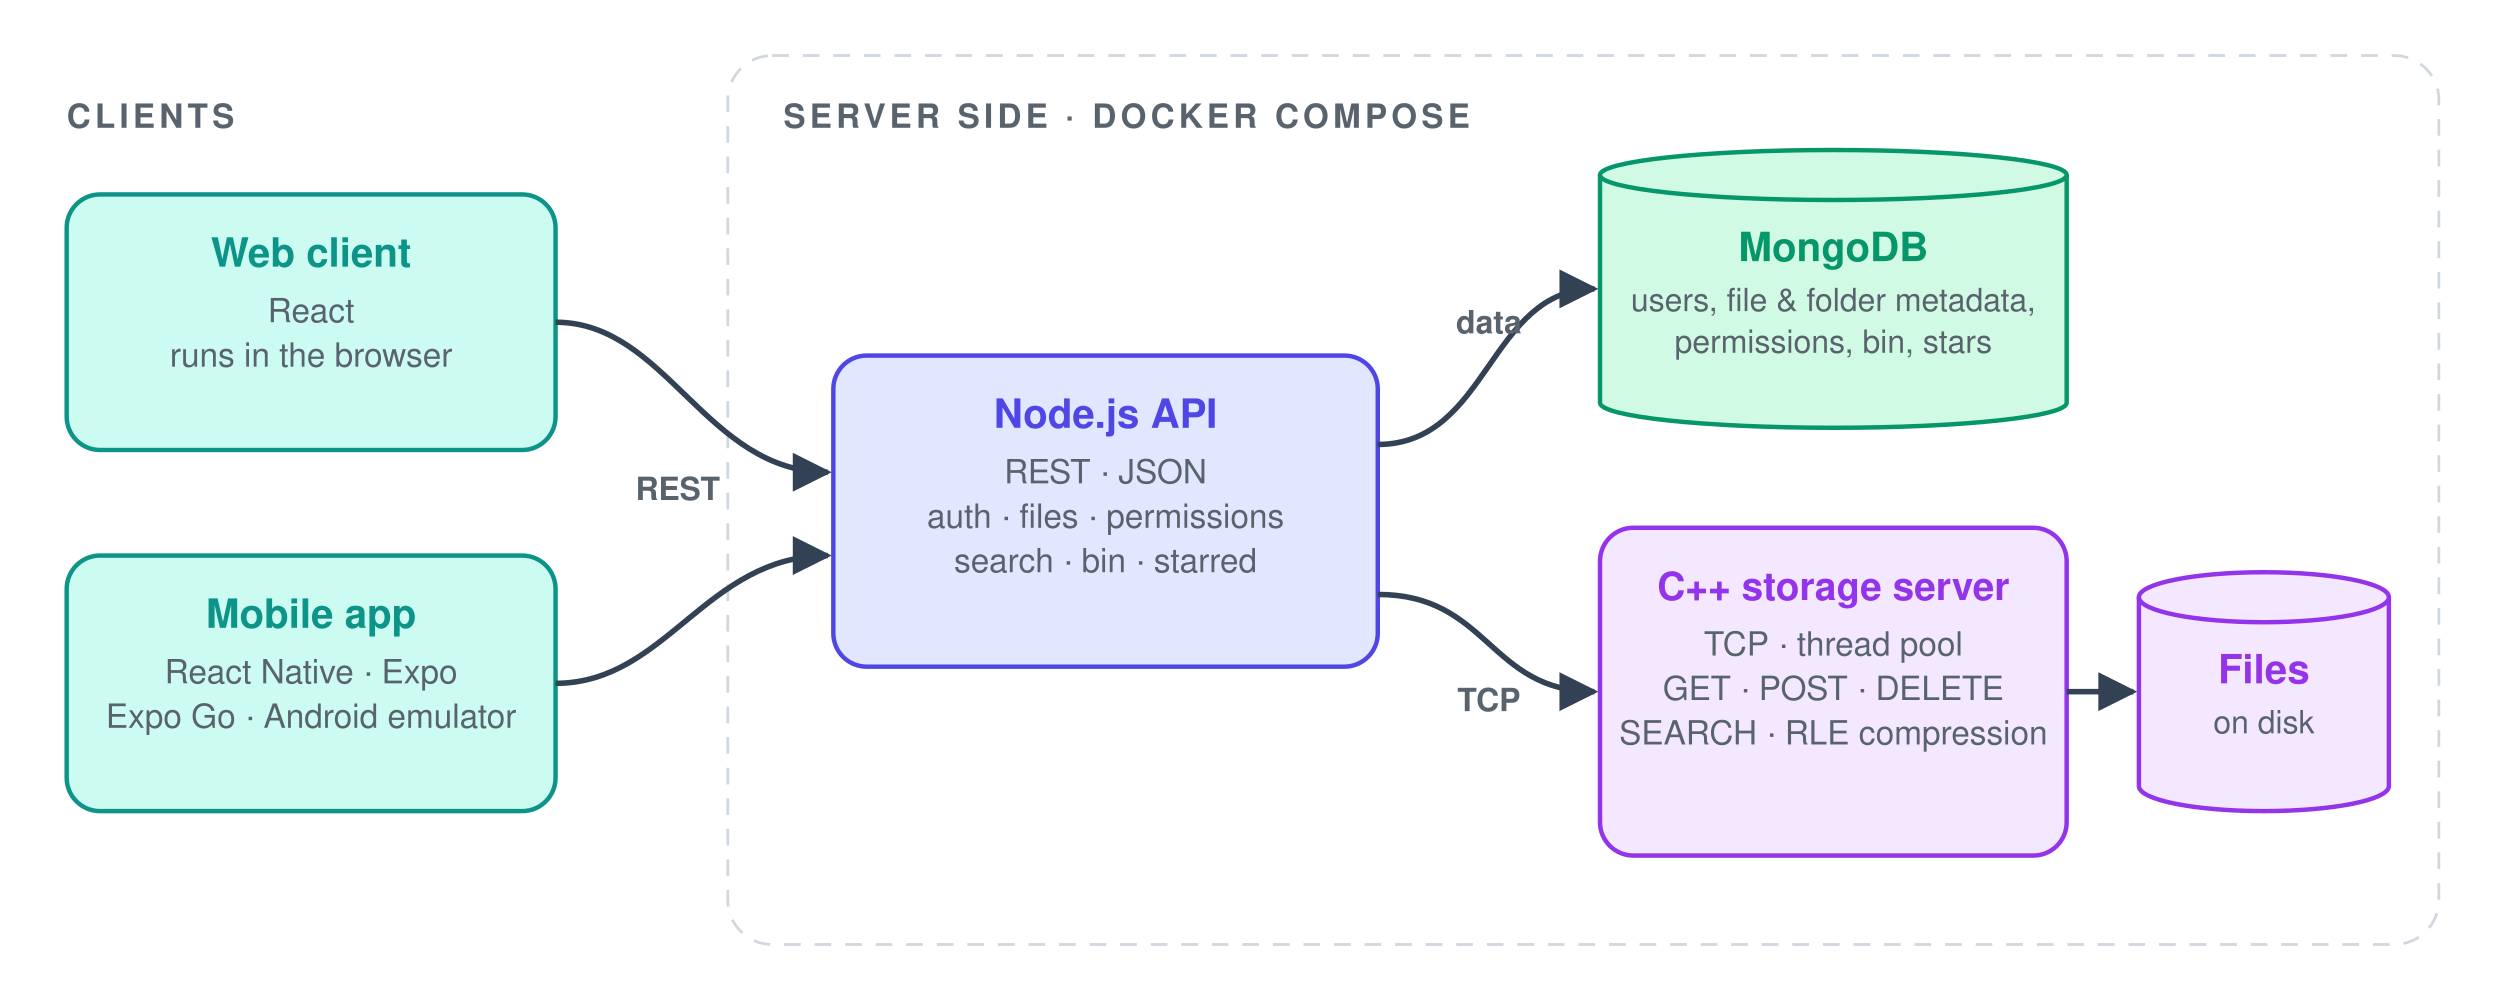
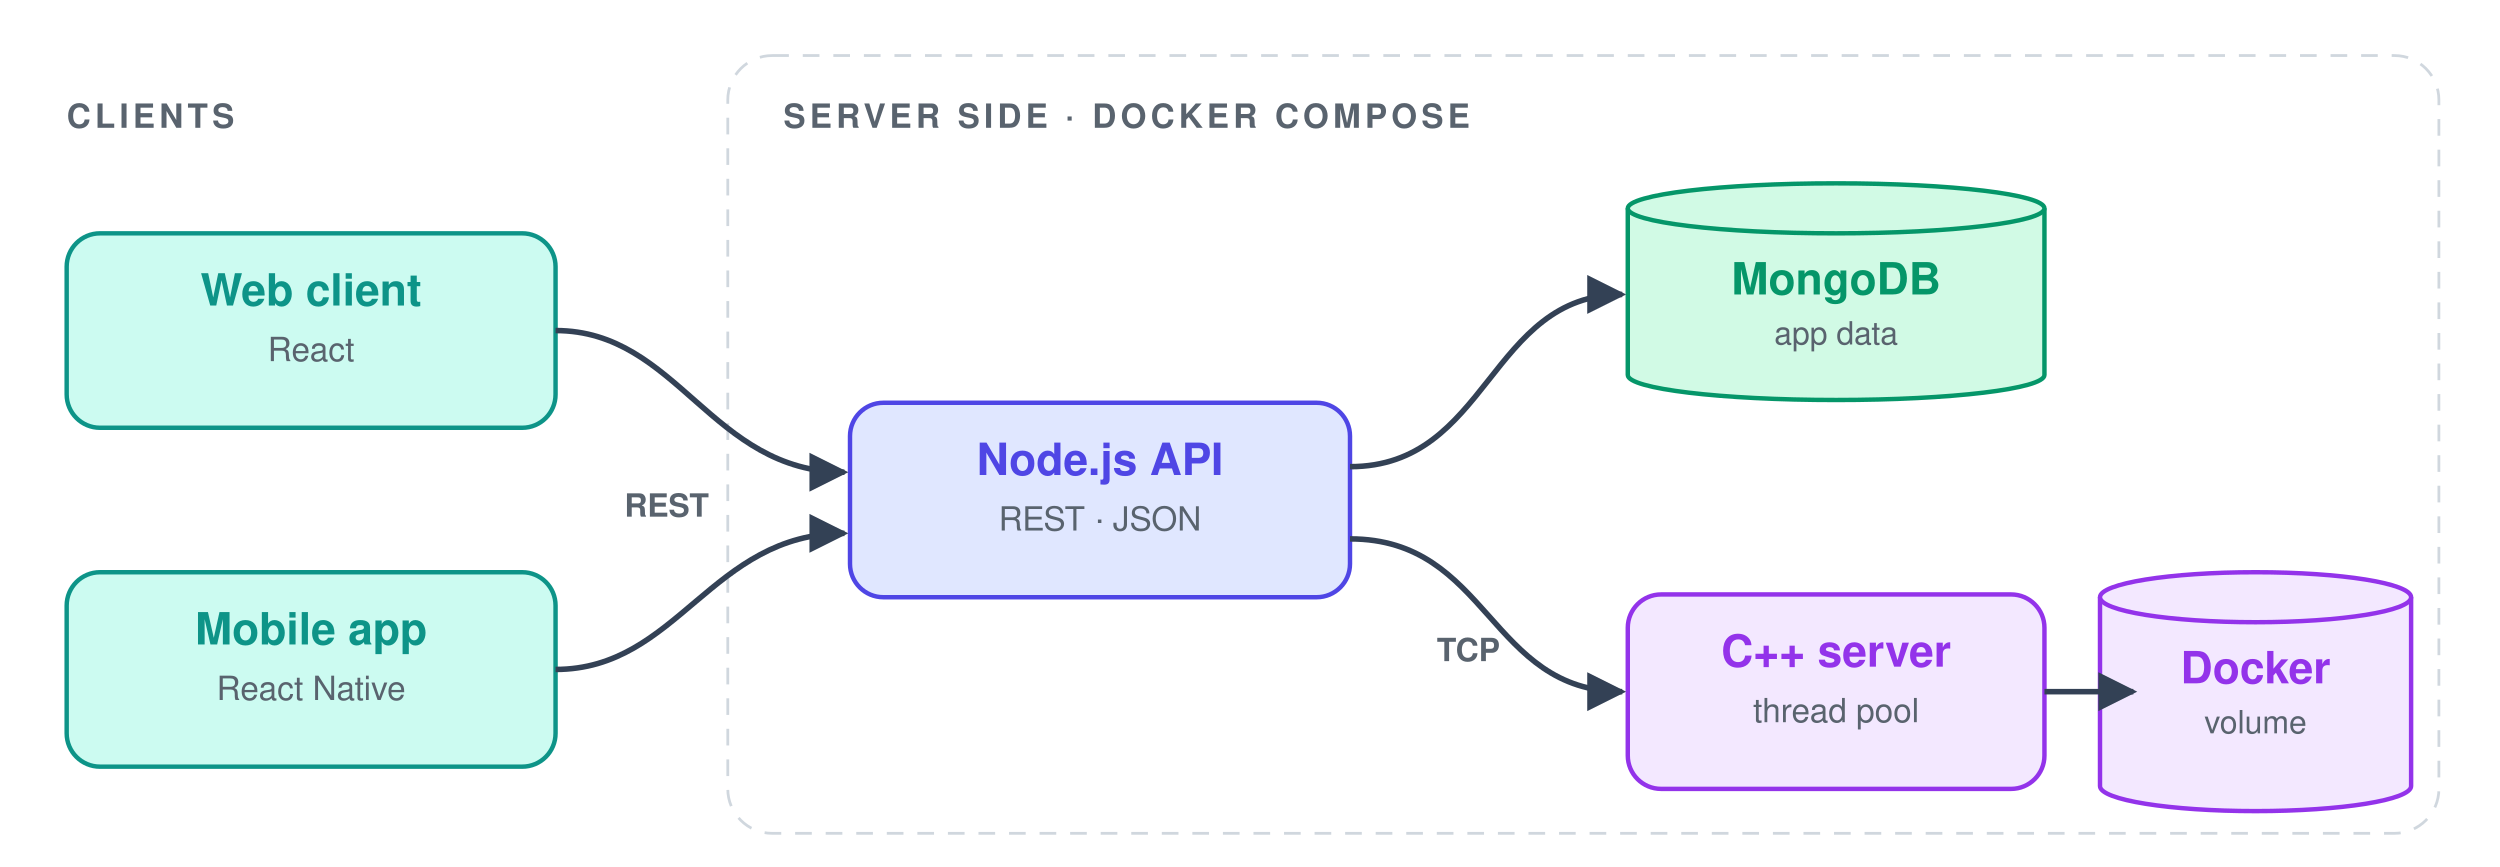
- <svg xmlns="http://www.w3.org/2000/svg" viewBox="0 0 900 360" width="900" height="360" font-family="-apple-system, BlinkMacSystemFont, 'Segoe UI', Helvetica, Arial, sans-serif">
+ <svg xmlns="http://www.w3.org/2000/svg" viewBox="0 0 900 312" width="900" height="312" font-family="-apple-system, BlinkMacSystemFont, 'Segoe UI', Helvetica, Arial, sans-serif">
  <defs>
    <marker id="ah" viewBox="0 0 10 10" refX="9" refY="5" markerWidth="7" markerHeight="7" orient="auto-start-reverse">
      <path d="M0,0 L10,5 L0,10 z" fill="#334155" />
    </marker>
  </defs>
  <text x="24" y="46" font-size="12" font-weight="700" letter-spacing="1.5" fill="#59636e">CLIENTS</text>
-   <rect x="24" y="70" width="176" height="92" rx="12" fill="#ccfbf1" stroke="#0d9488" stroke-width="1.6" />
-   <text x="112.0" y="96" text-anchor="middle" font-size="14.5" font-weight="700" fill="#0d9488">Web client</text>
-   <text x="112.0" y="116" text-anchor="middle" font-size="12" fill="#59636e">React</text>
-   <text x="112.0" y="132" text-anchor="middle" font-size="12" fill="#59636e">runs in the browser</text>
-   <rect x="24" y="200" width="176" height="92" rx="12" fill="#ccfbf1" stroke="#0d9488" stroke-width="1.6" />
-   <text x="112.0" y="226" text-anchor="middle" font-size="14.5" font-weight="700" fill="#0d9488">Mobile app</text>
-   <text x="112.0" y="246" text-anchor="middle" font-size="12" fill="#59636e">React Native · Expo</text>
-   <text x="112.0" y="262" text-anchor="middle" font-size="12" fill="#59636e">Expo Go · Android emulator</text>
-   <rect x="262" y="20" width="616" height="320" rx="16" fill="none" stroke="#d0d7de" stroke-dasharray="6 5" />
+   <rect x="24" y="84" width="176" height="70" rx="12" fill="#ccfbf1" stroke="#0d9488" stroke-width="1.6" />
+   <text x="112.0" y="110" text-anchor="middle" font-size="16" font-weight="700" fill="#0d9488">Web client</text>
+   <text x="112.0" y="130" text-anchor="middle" font-size="12" fill="#59636e">React</text>
+   <rect x="24" y="206" width="176" height="70" rx="12" fill="#ccfbf1" stroke="#0d9488" stroke-width="1.6" />
+   <text x="112.0" y="232" text-anchor="middle" font-size="16" font-weight="700" fill="#0d9488">Mobile app</text>
+   <text x="112.0" y="252" text-anchor="middle" font-size="12" fill="#59636e">React Native</text>
+   <rect x="262" y="20" width="616" height="280" rx="16" fill="none" stroke="#d0d7de" stroke-dasharray="6 5" />
  <text x="282" y="46" font-size="12" font-weight="700" letter-spacing="1.5" fill="#59636e">SERVER SIDE · DOCKER COMPOSE</text>
-   <rect x="300" y="128" width="196" height="112" rx="12" fill="#e0e7ff" stroke="#4f46e5" stroke-width="1.6" />
-   <text x="398.0" y="154" text-anchor="middle" font-size="14.5" font-weight="700" fill="#4f46e5">Node.js API</text>
-   <text x="398.0" y="174" text-anchor="middle" font-size="12" fill="#59636e">REST · JSON</text>
-   <text x="398.0" y="190" text-anchor="middle" font-size="12" fill="#59636e">auth · files · permissions</text>
-   <text x="398.0" y="206" text-anchor="middle" font-size="12" fill="#59636e">search · bin · starred</text>
-   <path d="M576,63 v82 a84.0,9 0 0 0 168,0 v-82" fill="#d1fae5" stroke="#059669" stroke-width="1.6" />
-   <ellipse cx="660.0" cy="63" rx="84.0" ry="9" fill="#d1fae5" stroke="#059669" stroke-width="1.6" />
-   <text x="660.0" y="94" text-anchor="middle" font-size="14.5" font-weight="700" fill="#059669">MongoDB</text>
-   <text x="660.0" y="112" text-anchor="middle" font-size="11.5" fill="#59636e">users, file &amp; folder metadata,</text>
-   <text x="660.0" y="127" text-anchor="middle" font-size="11.5" fill="#59636e">permissions, bin, stars</text>
-   <rect x="576" y="190" width="168" height="118" rx="12" fill="#f3e8ff" stroke="#9333ea" stroke-width="1.6" />
-   <text x="660.0" y="216" text-anchor="middle" font-size="14" font-weight="700" fill="#9333ea">C++ storage server</text>
-   <text x="660.0" y="236" text-anchor="middle" font-size="12" fill="#59636e">TCP · thread pool</text>
-   <text x="660.0" y="252" text-anchor="middle" font-size="12" fill="#59636e">GET · POST · DELETE</text>
-   <text x="660.0" y="268" text-anchor="middle" font-size="12" fill="#59636e">SEARCH · RLE compression</text>
-   <path d="M770,215 v68 a45.0,9 0 0 0 90,0 v-68" fill="#f3e8ff" stroke="#9333ea" stroke-width="1.6" />
-   <ellipse cx="815.0" cy="215" rx="45.0" ry="9" fill="#f3e8ff" stroke="#9333ea" stroke-width="1.6" />
-   <text x="815.0" y="246" text-anchor="middle" font-size="14.5" font-weight="700" fill="#9333ea">Files</text>
-   <text x="815.0" y="264" text-anchor="middle" font-size="11.5" fill="#59636e">on disk</text>
-   <path d="M200,116 C240,116 254,170 298,170" fill="none" stroke="#334155" stroke-width="2" marker-end="url(#ah)" />
-   <path d="M200,246 C240,246 254,200 298,200" fill="none" stroke="#334155" stroke-width="2" marker-end="url(#ah)" />
-   <text x="244" y="180" text-anchor="middle" font-size="11.5" font-weight="600" fill="#59636e">REST</text>
-   <path d="M496,160 C536,160 536,104 574,104" fill="none" stroke="#334155" stroke-width="2" marker-end="url(#ah)" />
-   <text x="536" y="120" text-anchor="middle" font-size="11.5" font-weight="600" fill="#59636e">data</text>
-   <path d="M496,214 C536,214 536,249 574,249" fill="none" stroke="#334155" stroke-width="2" marker-end="url(#ah)" />
-   <text x="536" y="256" text-anchor="middle" font-size="11.5" font-weight="600" fill="#59636e">TCP</text>
-   <path d="M744,249 L768,249" fill="none" stroke="#334155" stroke-width="2" marker-end="url(#ah)" />
+   <rect x="306" y="145" width="180" height="70" rx="12" fill="#e0e7ff" stroke="#4f46e5" stroke-width="1.6" />
+   <text x="396.0" y="171" text-anchor="middle" font-size="16" font-weight="700" fill="#4f46e5">Node.js API</text>
+   <text x="396.0" y="191" text-anchor="middle" font-size="12" fill="#59636e">REST · JSON</text>
+   <path d="M586,75 v60 a75.0,9 0 0 0 150,0 v-60" fill="#d1fae5" stroke="#059669" stroke-width="1.6" />
+   <ellipse cx="661.0" cy="75" rx="75.0" ry="9" fill="#d1fae5" stroke="#059669" stroke-width="1.6" />
+   <text x="661.0" y="106" text-anchor="middle" font-size="16" font-weight="700" fill="#059669">MongoDB</text>
+   <text x="661.0" y="124" text-anchor="middle" font-size="11.5" fill="#59636e">app data</text>
+   <rect x="586" y="214" width="150" height="70" rx="12" fill="#f3e8ff" stroke="#9333ea" stroke-width="1.6" />
+   <text x="661.0" y="240" text-anchor="middle" font-size="16" font-weight="700" fill="#9333ea">C++ server</text>
+   <text x="661.0" y="260" text-anchor="middle" font-size="12" fill="#59636e">thread pool</text>
+   <path d="M756,215 v68 a56.0,9 0 0 0 112,0 v-68" fill="#f3e8ff" stroke="#9333ea" stroke-width="1.6" />
+   <ellipse cx="812.0" cy="215" rx="56.0" ry="9" fill="#f3e8ff" stroke="#9333ea" stroke-width="1.6" />
+   <text x="812.0" y="246" text-anchor="middle" font-size="16" font-weight="700" fill="#9333ea">Docker</text>
+   <text x="812.0" y="264" text-anchor="middle" font-size="11.5" fill="#59636e">volume</text>
+   <path d="M200,119 C244,119 256,170 304,170" fill="none" stroke="#334155" stroke-width="2" marker-end="url(#ah)" />
+   <path d="M200,241 C244,241 256,192 304,192" fill="none" stroke="#334155" stroke-width="2" marker-end="url(#ah)" />
+   <text x="240" y="186" text-anchor="middle" font-size="11.5" font-weight="600" fill="#59636e">REST</text>
+   <path d="M486,168 C536,168 536,106 584,106" fill="none" stroke="#334155" stroke-width="2" marker-end="url(#ah)" />
+   <path d="M486,194 C536,194 536,249 584,249" fill="none" stroke="#334155" stroke-width="2" marker-end="url(#ah)" />
+   <text x="540" y="238" text-anchor="end" font-size="11.5" font-weight="600" fill="#59636e">TCP</text>
+   <path d="M736,249 L768,249" fill="none" stroke="#334155" stroke-width="2" marker-end="url(#ah)" />
</svg>
